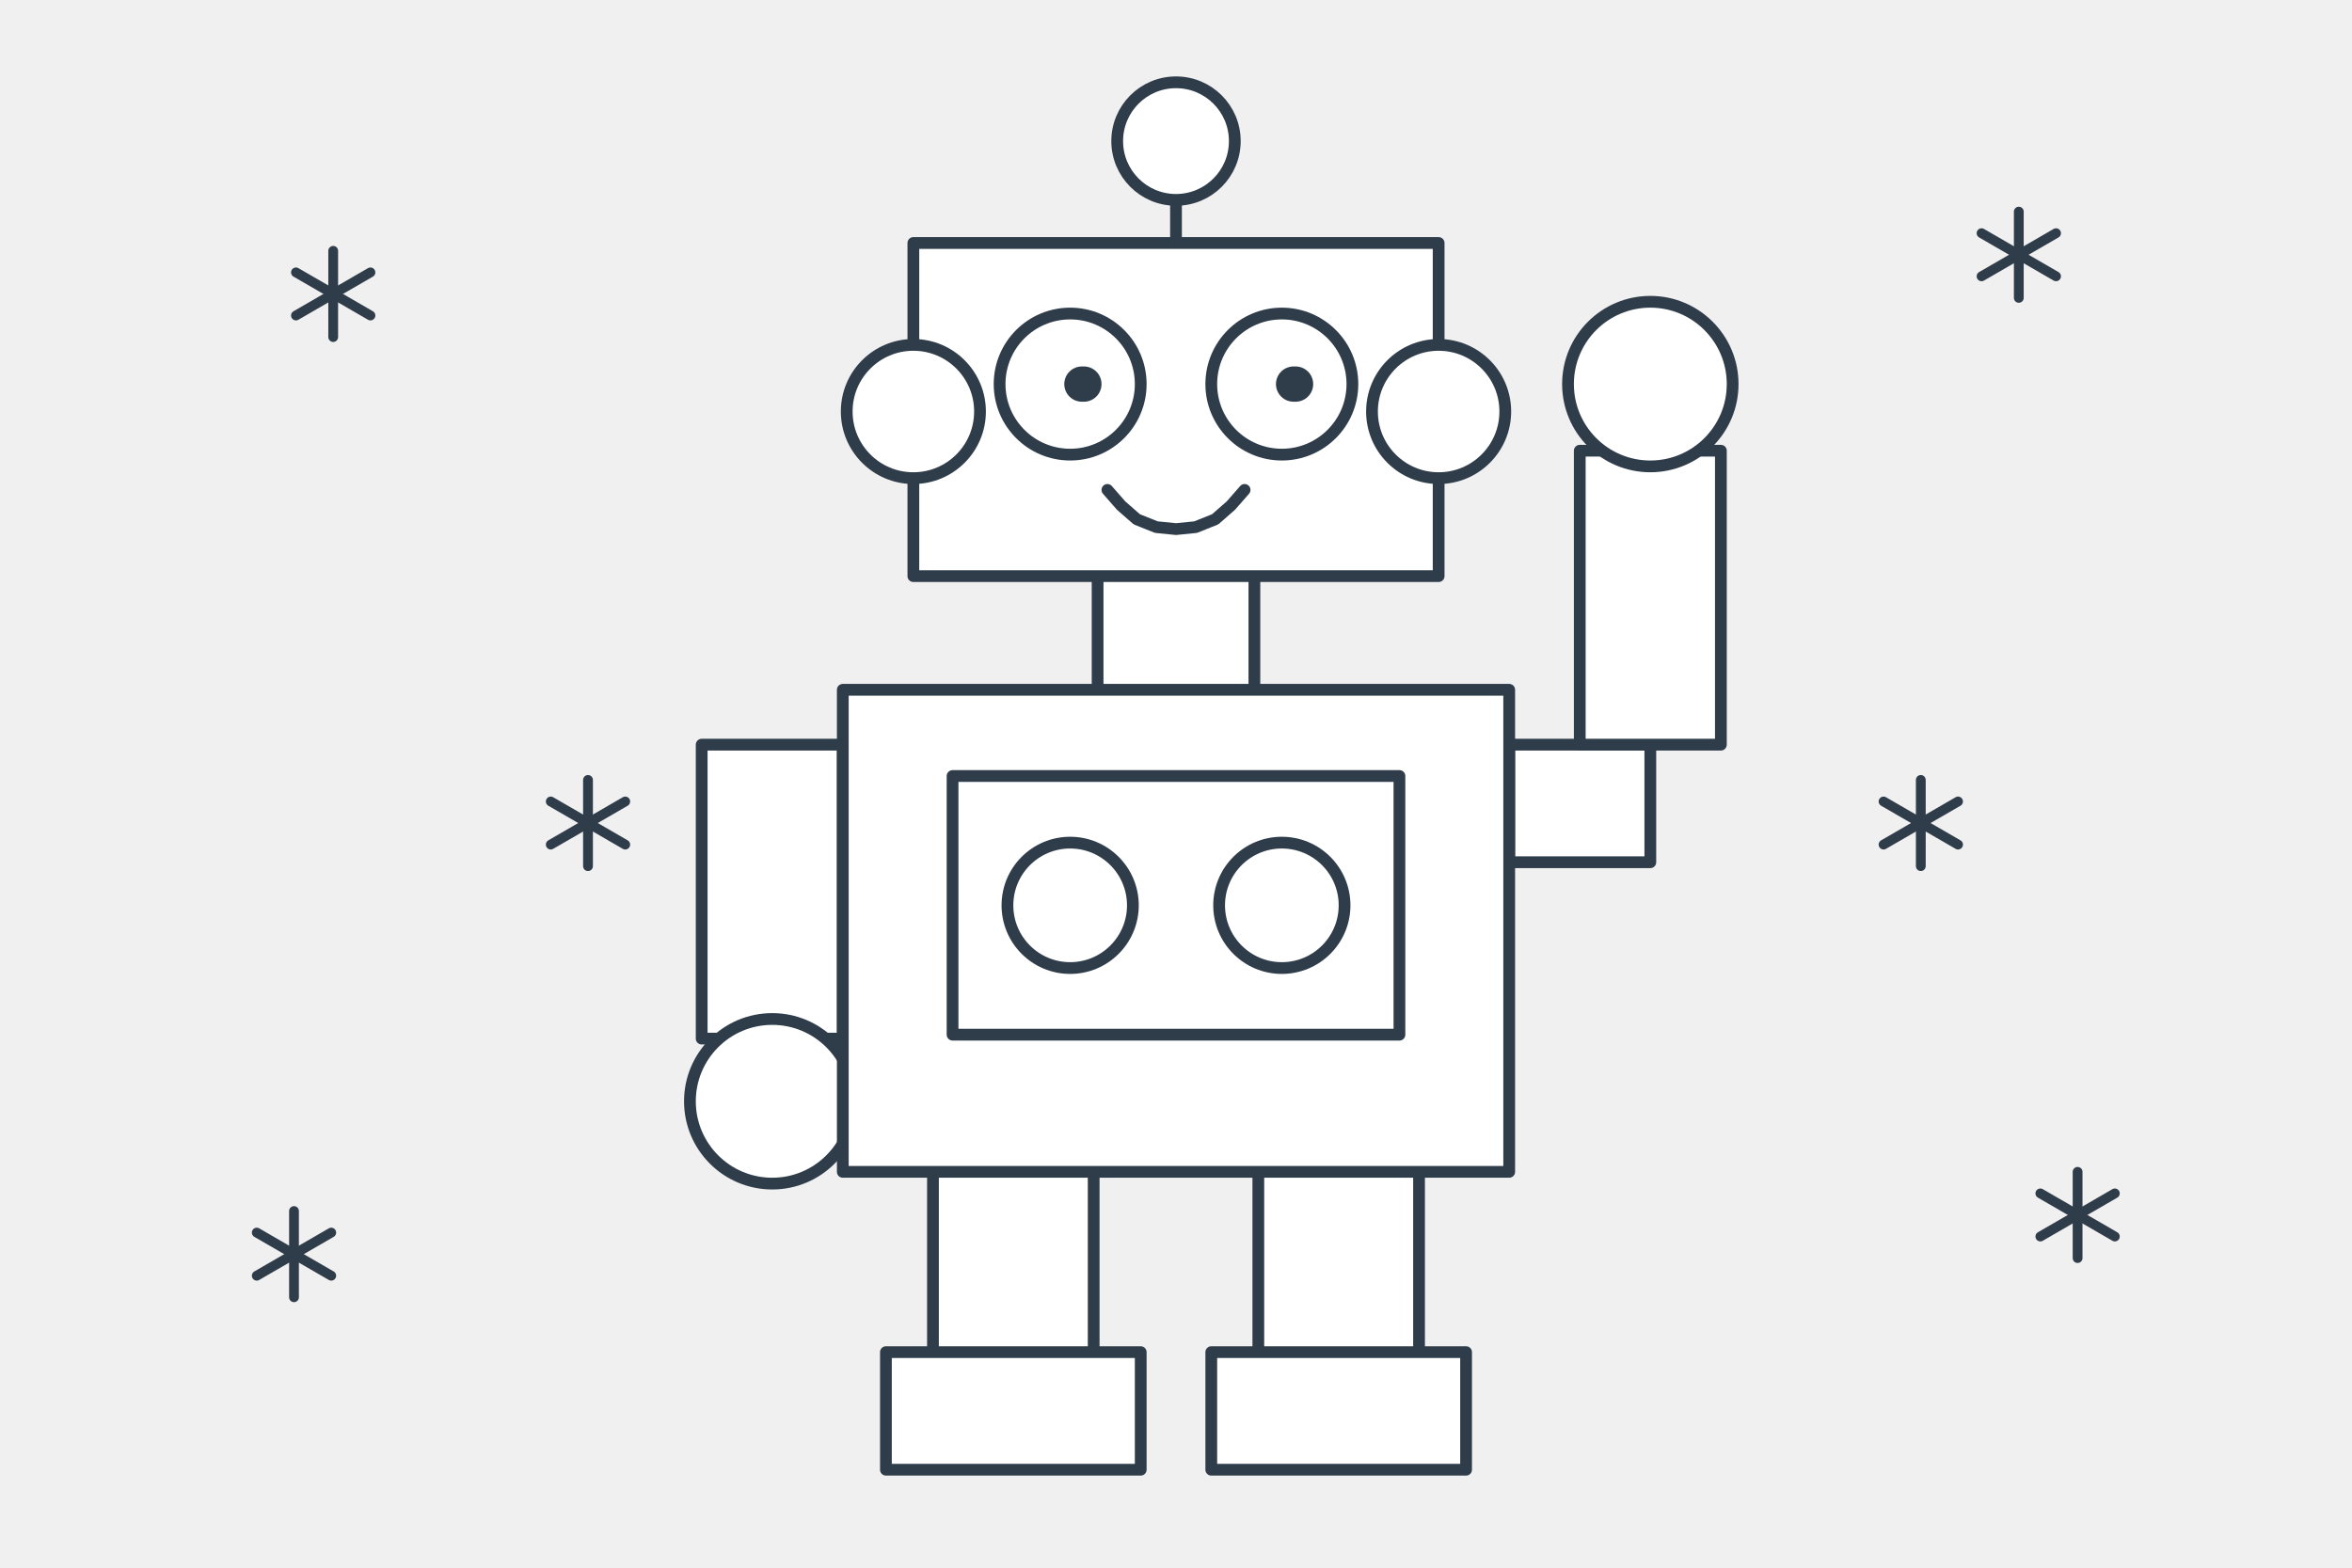
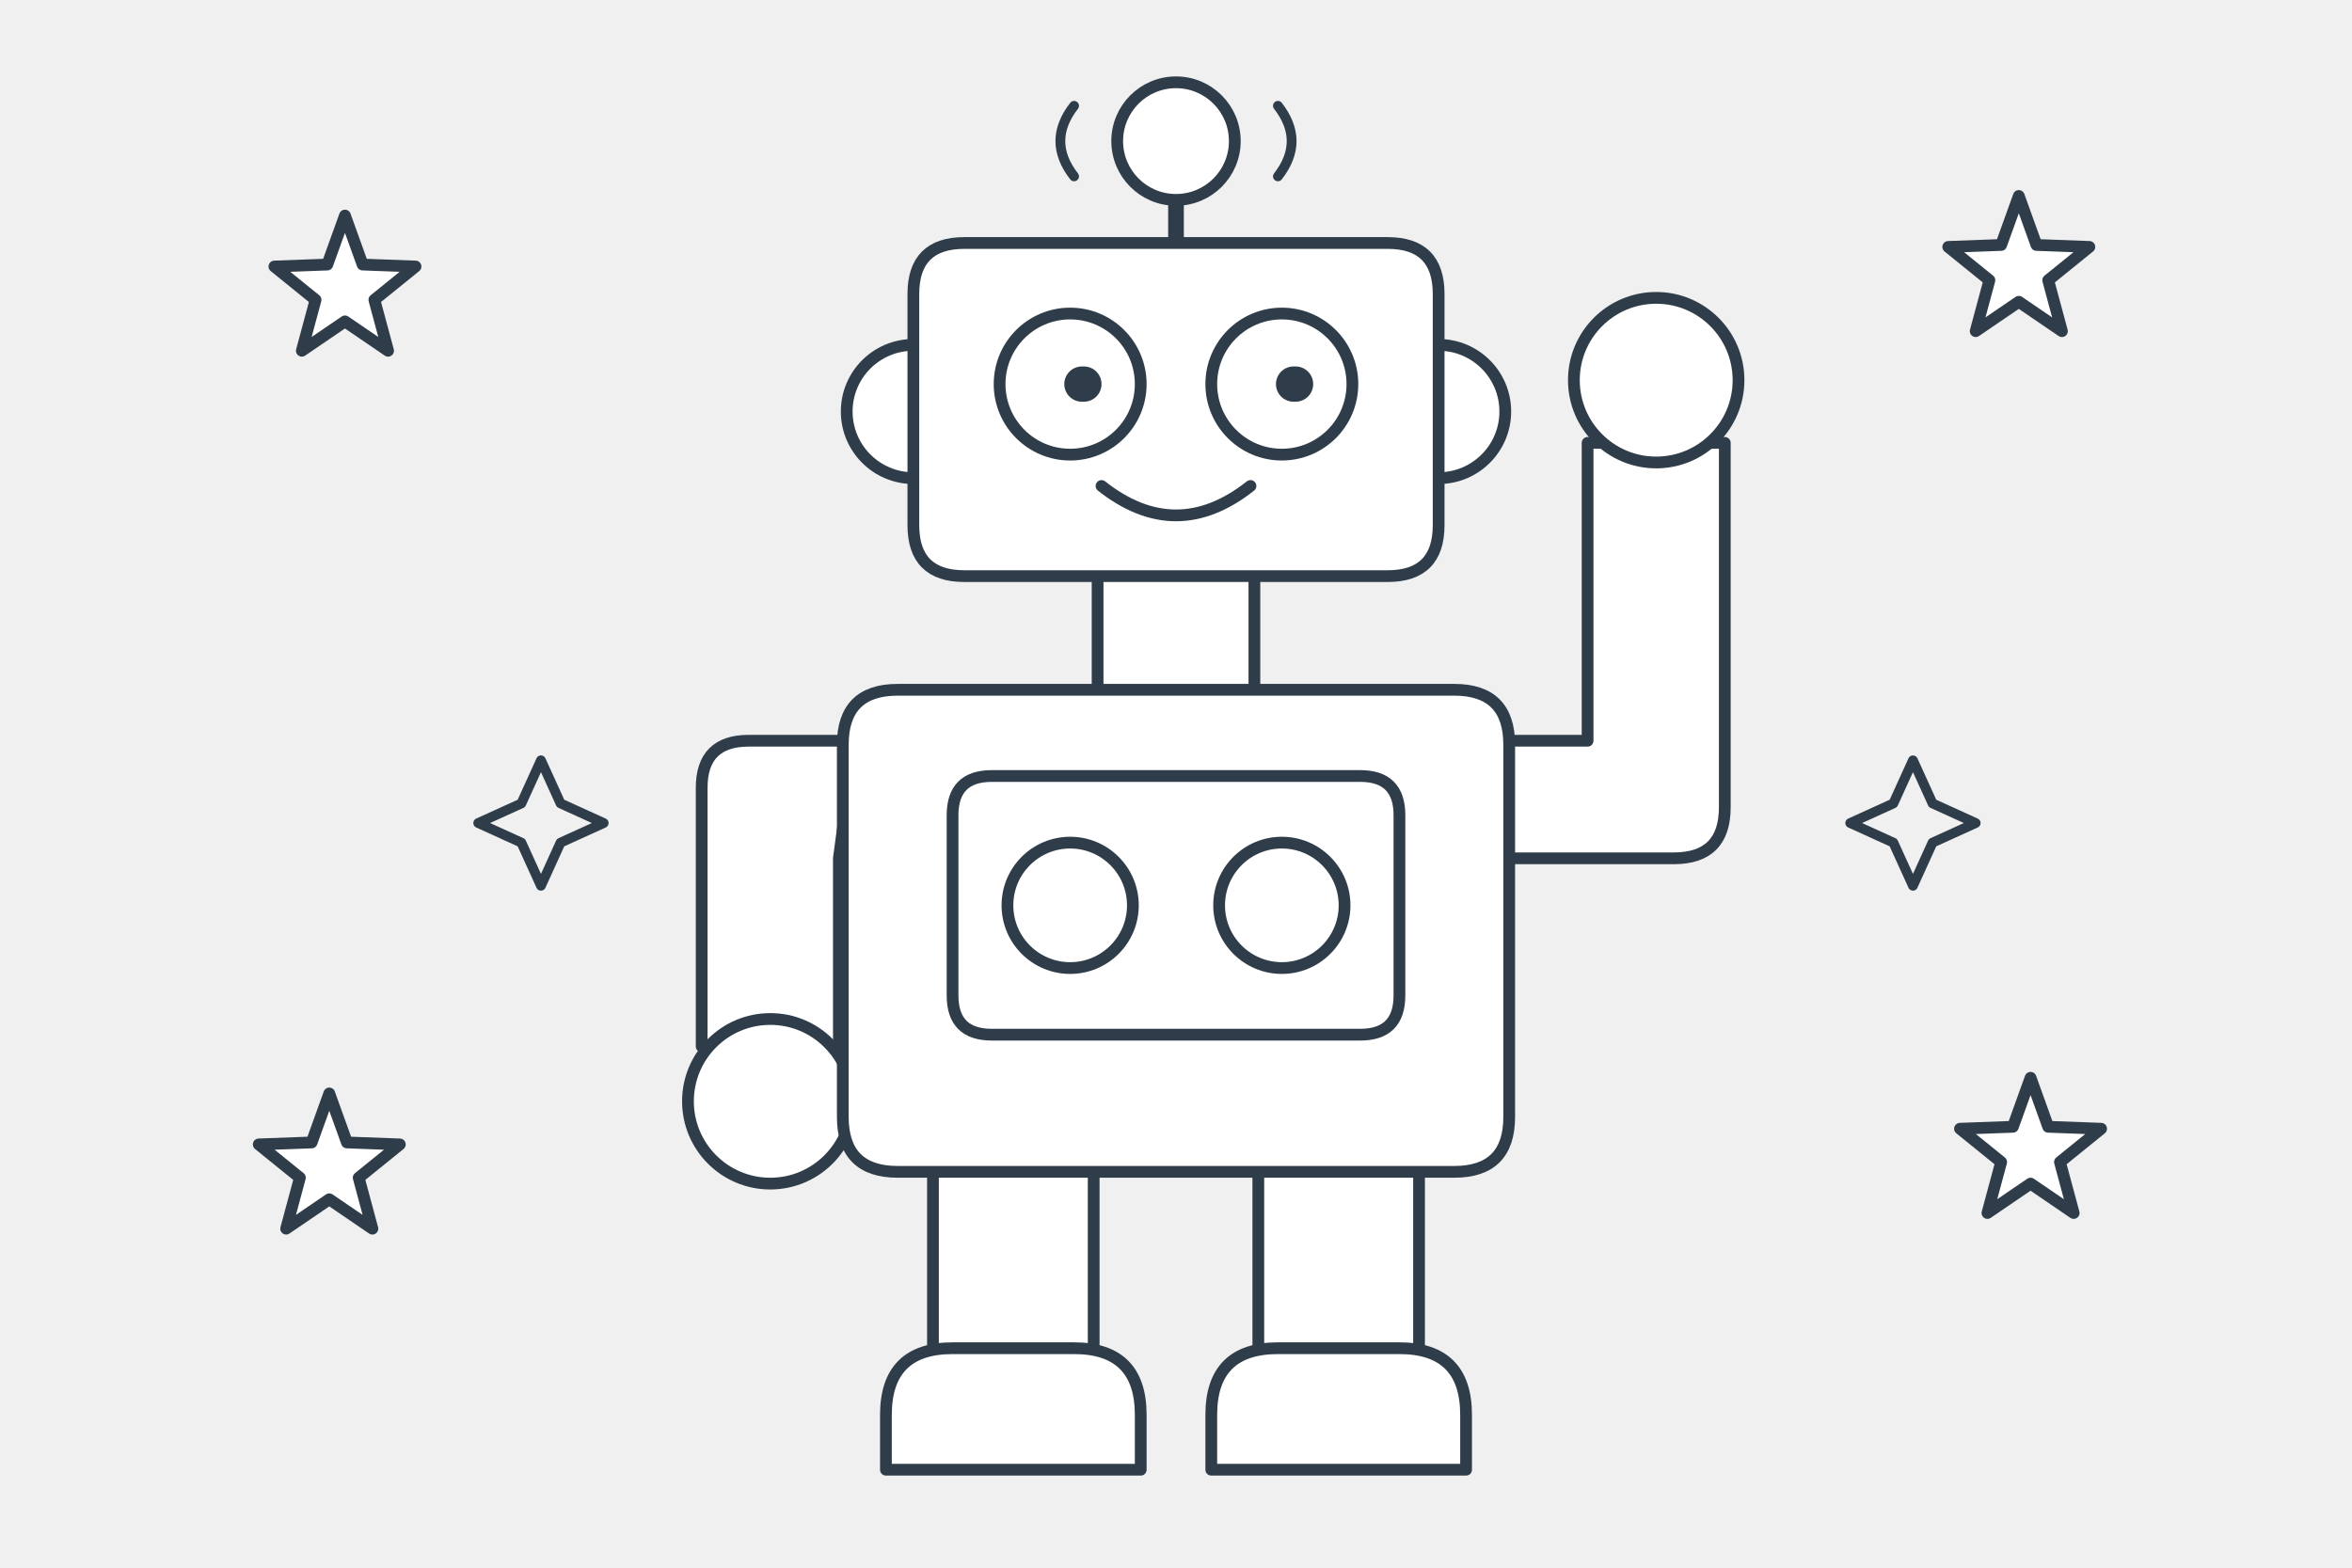
<svg xmlns="http://www.w3.org/2000/svg" viewBox="0 0 1200 800" width="1200" height="800" stroke-linecap="round" stroke-linejoin="round">
-   <line x1="170" y1="128" x2="170" y2="172" fill="none" stroke="#2f3d4a" stroke-width="5" />
-   <line x1="151" y1="139" x2="189" y2="161" fill="none" stroke="#2f3d4a" stroke-width="5" />
-   <line x1="189" y1="139" x2="151" y2="161" fill="none" stroke="#2f3d4a" stroke-width="5" />
-   <line x1="300" y1="398" x2="300" y2="442" fill="none" stroke="#2f3d4a" stroke-width="5" />
-   <line x1="281" y1="409" x2="319" y2="431" fill="none" stroke="#2f3d4a" stroke-width="5" />
-   <line x1="319" y1="409" x2="281" y2="431" fill="none" stroke="#2f3d4a" stroke-width="5" />
-   <line x1="150" y1="618" x2="150" y2="662" fill="none" stroke="#2f3d4a" stroke-width="5" />
-   <line x1="131" y1="629" x2="169" y2="651" fill="none" stroke="#2f3d4a" stroke-width="5" />
-   <line x1="169" y1="629" x2="131" y2="651" fill="none" stroke="#2f3d4a" stroke-width="5" />
-   <line x1="1030" y1="108" x2="1030" y2="152" fill="none" stroke="#2f3d4a" stroke-width="5" />
-   <line x1="1011" y1="119" x2="1049" y2="141" fill="none" stroke="#2f3d4a" stroke-width="5" />
-   <line x1="1049" y1="119" x2="1011" y2="141" fill="none" stroke="#2f3d4a" stroke-width="5" />
-   <line x1="980" y1="398" x2="980" y2="442" fill="none" stroke="#2f3d4a" stroke-width="5" />
-   <line x1="961" y1="409" x2="999" y2="431" fill="none" stroke="#2f3d4a" stroke-width="5" />
-   <line x1="999" y1="409" x2="961" y2="431" fill="none" stroke="#2f3d4a" stroke-width="5" />
-   <line x1="1060" y1="598" x2="1060" y2="642" fill="none" stroke="#2f3d4a" stroke-width="5" />
-   <line x1="1041" y1="609" x2="1079" y2="631" fill="none" stroke="#2f3d4a" stroke-width="5" />
-   <line x1="1079" y1="609" x2="1041" y2="631" fill="none" stroke="#2f3d4a" stroke-width="5" />
-   <line x1="600" y1="124" x2="600" y2="96" fill="none" stroke="#2f3d4a" stroke-width="6" />
+   <path d="M176 110 L185 135 L212 136 L191 153 L198 179 L176 164 L154 179 L161 153 L140 136 L167 135 Z" fill="#ffffff" stroke="#2f3d4a" stroke-width="6" />
+   <path d="M168 558 L177 583 L204 584 L183 601 L190 627 L168 612 L146 627 L153 601 L132 584 L159 583 Z" fill="#ffffff" stroke="#2f3d4a" stroke-width="6" />
+   <path d="M1030 100 L1039 125 L1066 126 L1045 143 L1052 169 L1030 154 L1008 169 L1015 143 L994 126 L1021 125 Z" fill="#ffffff" stroke="#2f3d4a" stroke-width="6" />
+   <path d="M1036 550 L1045 575 L1072 576 L1051 593 L1058 619 L1036 604 L1014 619 L1021 593 L1000 576 L1027 575 Z" fill="#ffffff" stroke="#2f3d4a" stroke-width="6" />
+   <path d="M276 388 L286 410 L308 420 L286 430 L276 452 L266 430 L244 420 L266 410 Z" fill="none" stroke="#2f3d4a" stroke-width="5" />
+   <path d="M976 388 L986 410 L1008 420 L986 430 L976 452 L966 430 L944 420 L966 410 Z" fill="none" stroke="#2f3d4a" stroke-width="5" />
+   <line x1="600" y1="128" x2="600" y2="96" fill="none" stroke="#2f3d4a" stroke-width="8" />
  <circle cx="600" cy="72" r="30" fill="#ffffff" stroke="#2f3d4a" stroke-width="6" />
+   <path d="M548 54 Q534 72 548 90" fill="none" stroke="#2f3d4a" stroke-width="5" />
+   <path d="M652 54 Q666 72 652 90" fill="none" stroke="#2f3d4a" stroke-width="5" />
  <rect x="560" y="290" width="80" height="70" fill="#ffffff" stroke="#2f3d4a" stroke-width="6" />
-   <rect x="358" y="380" width="72" height="150" fill="#ffffff" stroke="#2f3d4a" stroke-width="6" />
-   <circle cx="394" cy="562" r="42" fill="#ffffff" stroke="#2f3d4a" stroke-width="6" />
-   <rect x="770" y="380" width="72" height="60" fill="#ffffff" stroke="#2f3d4a" stroke-width="6" />
-   <rect x="806" y="230" width="72" height="150" fill="#ffffff" stroke="#2f3d4a" stroke-width="6" />
-   <circle cx="842" cy="196" r="42" fill="#ffffff" stroke="#2f3d4a" stroke-width="6" />
-   <rect x="476" y="596" width="82" height="98" fill="#ffffff" stroke="#2f3d4a" stroke-width="6" />
-   <rect x="642" y="596" width="82" height="98" fill="#ffffff" stroke="#2f3d4a" stroke-width="6" />
-   <rect x="452" y="690" width="130" height="60" fill="#ffffff" stroke="#2f3d4a" stroke-width="6" />
-   <rect x="618" y="690" width="130" height="60" fill="#ffffff" stroke="#2f3d4a" stroke-width="6" />
-   <rect x="430" y="352" width="340" height="246" fill="#ffffff" stroke="#2f3d4a" stroke-width="6" />
-   <rect x="486" y="396" width="228" height="132" fill="#ffffff" stroke="#2f3d4a" stroke-width="6" />
+   <path d="M436 378 L382 378 Q358 378 358 402 L358 534 L428 534 L428 438 Z" fill="#ffffff" stroke="#2f3d4a" stroke-width="6" />
+   <circle cx="393" cy="562" r="42" fill="#ffffff" stroke="#2f3d4a" stroke-width="6" />
+   <path d="M764 378 L810 378 L810 226 L880 226 L880 412 Q880 438 854 438 L764 438 Z" fill="#ffffff" stroke="#2f3d4a" stroke-width="6" />
+   <circle cx="845" cy="194" r="42" fill="#ffffff" stroke="#2f3d4a" stroke-width="6" />
+   <rect x="476" y="592" width="82" height="102" fill="#ffffff" stroke="#2f3d4a" stroke-width="6" />
+   <rect x="642" y="592" width="82" height="102" fill="#ffffff" stroke="#2f3d4a" stroke-width="6" />
+   <path d="M452 722 Q452 688 486 688 L548 688 Q582 688 582 722 L582 750 L452 750 Z" fill="#ffffff" stroke="#2f3d4a" stroke-width="6" />
+   <path d="M618 722 Q618 688 652 688 L714 688 Q748 688 748 722 L748 750 L618 750 Z" fill="#ffffff" stroke="#2f3d4a" stroke-width="6" />
+   <path d="M458 352 L742 352 Q770 352 770 380 L770 570 Q770 598 742 598 L458 598 Q430 598 430 570 L430 380 Q430 352 458 352 Z" fill="#ffffff" stroke="#2f3d4a" stroke-width="6" />
+   <path d="M506 396 L694 396 Q714 396 714 416 L714 508 Q714 528 694 528 L506 528 Q486 528 486 508 L486 416 Q486 396 506 396 Z" fill="#ffffff" stroke="#2f3d4a" stroke-width="6" />
  <circle cx="546" cy="462" r="32" fill="#ffffff" stroke="#2f3d4a" stroke-width="6" />
  <circle cx="654" cy="462" r="32" fill="#ffffff" stroke="#2f3d4a" stroke-width="6" />
-   <rect x="466" y="124" width="268" height="170" fill="#ffffff" stroke="#2f3d4a" stroke-width="6" />
  <circle cx="466" cy="210" r="34" fill="#ffffff" stroke="#2f3d4a" stroke-width="6" />
  <circle cx="734" cy="210" r="34" fill="#ffffff" stroke="#2f3d4a" stroke-width="6" />
+   <path d="M492 124 L708 124 Q734 124 734 150 L734 268 Q734 294 708 294 L492 294 Q466 294 466 268 L466 150 Q466 124 492 124 Z" fill="#ffffff" stroke="#2f3d4a" stroke-width="6" />
  <circle cx="546" cy="196" r="36" fill="#ffffff" stroke="#2f3d4a" stroke-width="6" />
  <polyline points="552,196 553,196" fill="none" stroke="#2f3d4a" stroke-width="18" />
  <circle cx="654" cy="196" r="36" fill="#ffffff" stroke="#2f3d4a" stroke-width="6" />
  <polyline points="660,196 661,196" fill="none" stroke="#2f3d4a" stroke-width="18" />
-   <polyline points="635,250 628,258 620,265 610,269 600,270 590,269 580,265 572,258 565,250" fill="none" stroke="#2f3d4a" stroke-width="6" />
+   <path d="M562 248 Q600 278 638 248" fill="none" stroke="#2f3d4a" stroke-width="6" />
</svg>
